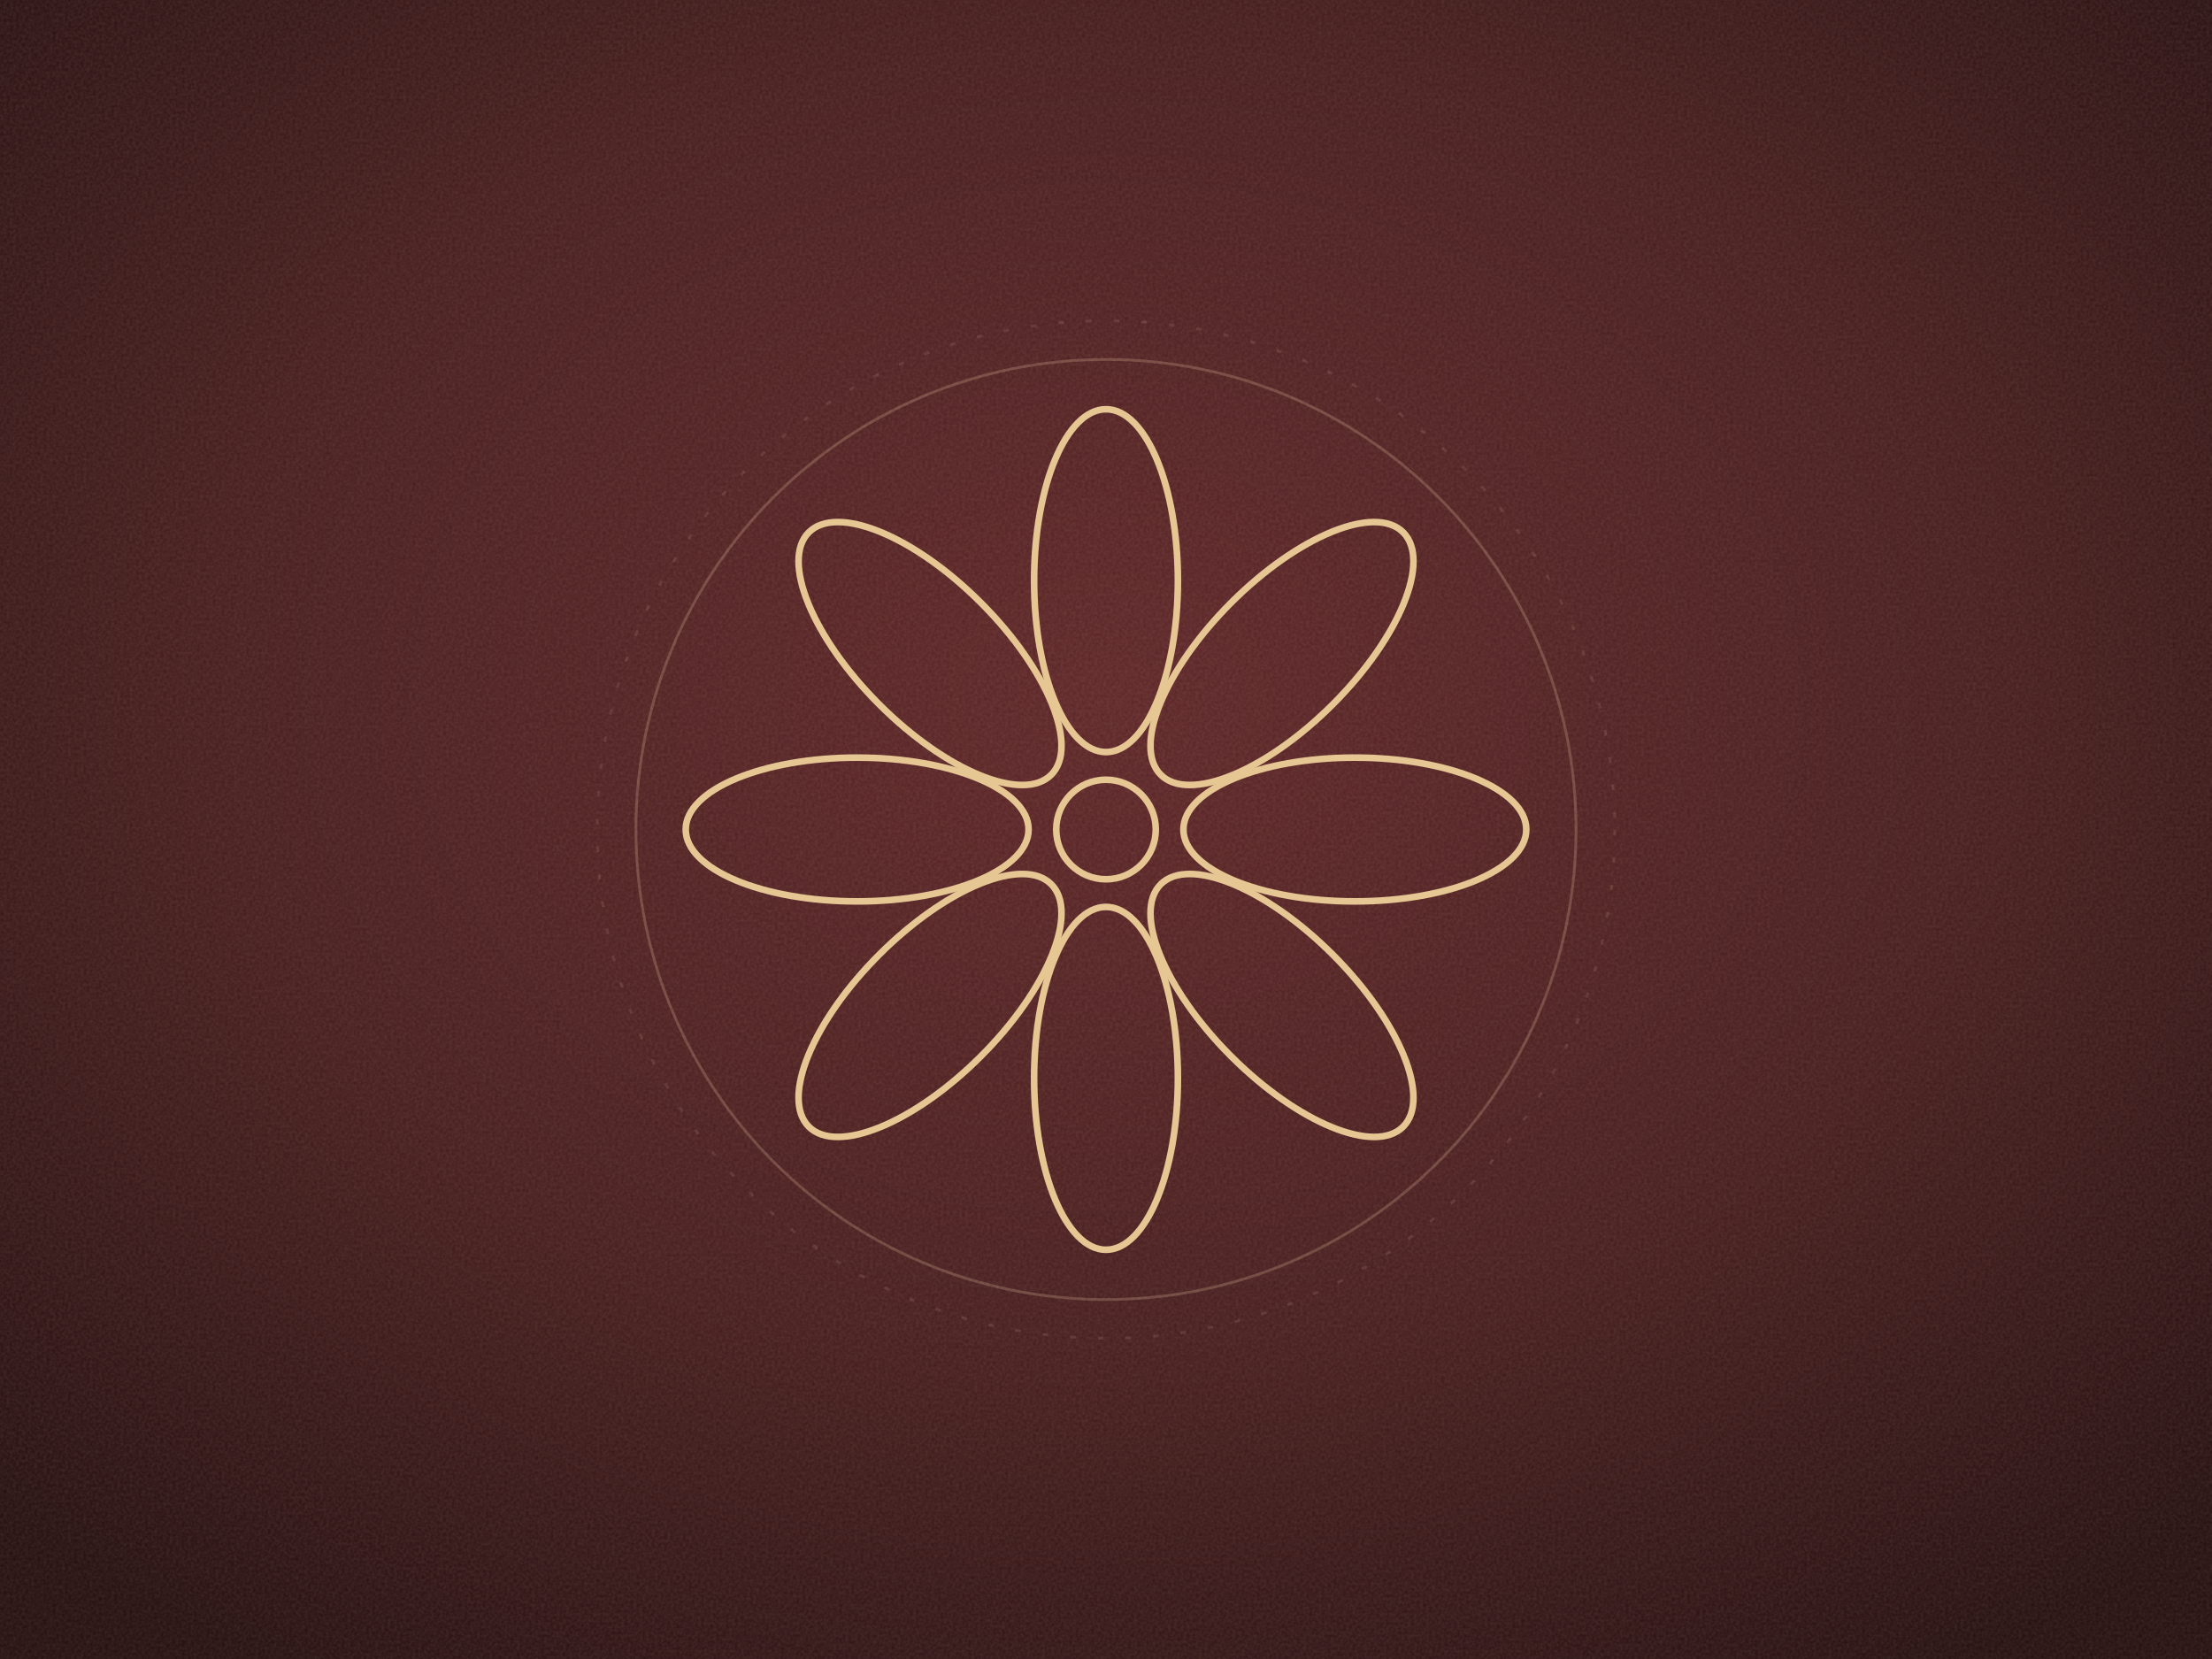
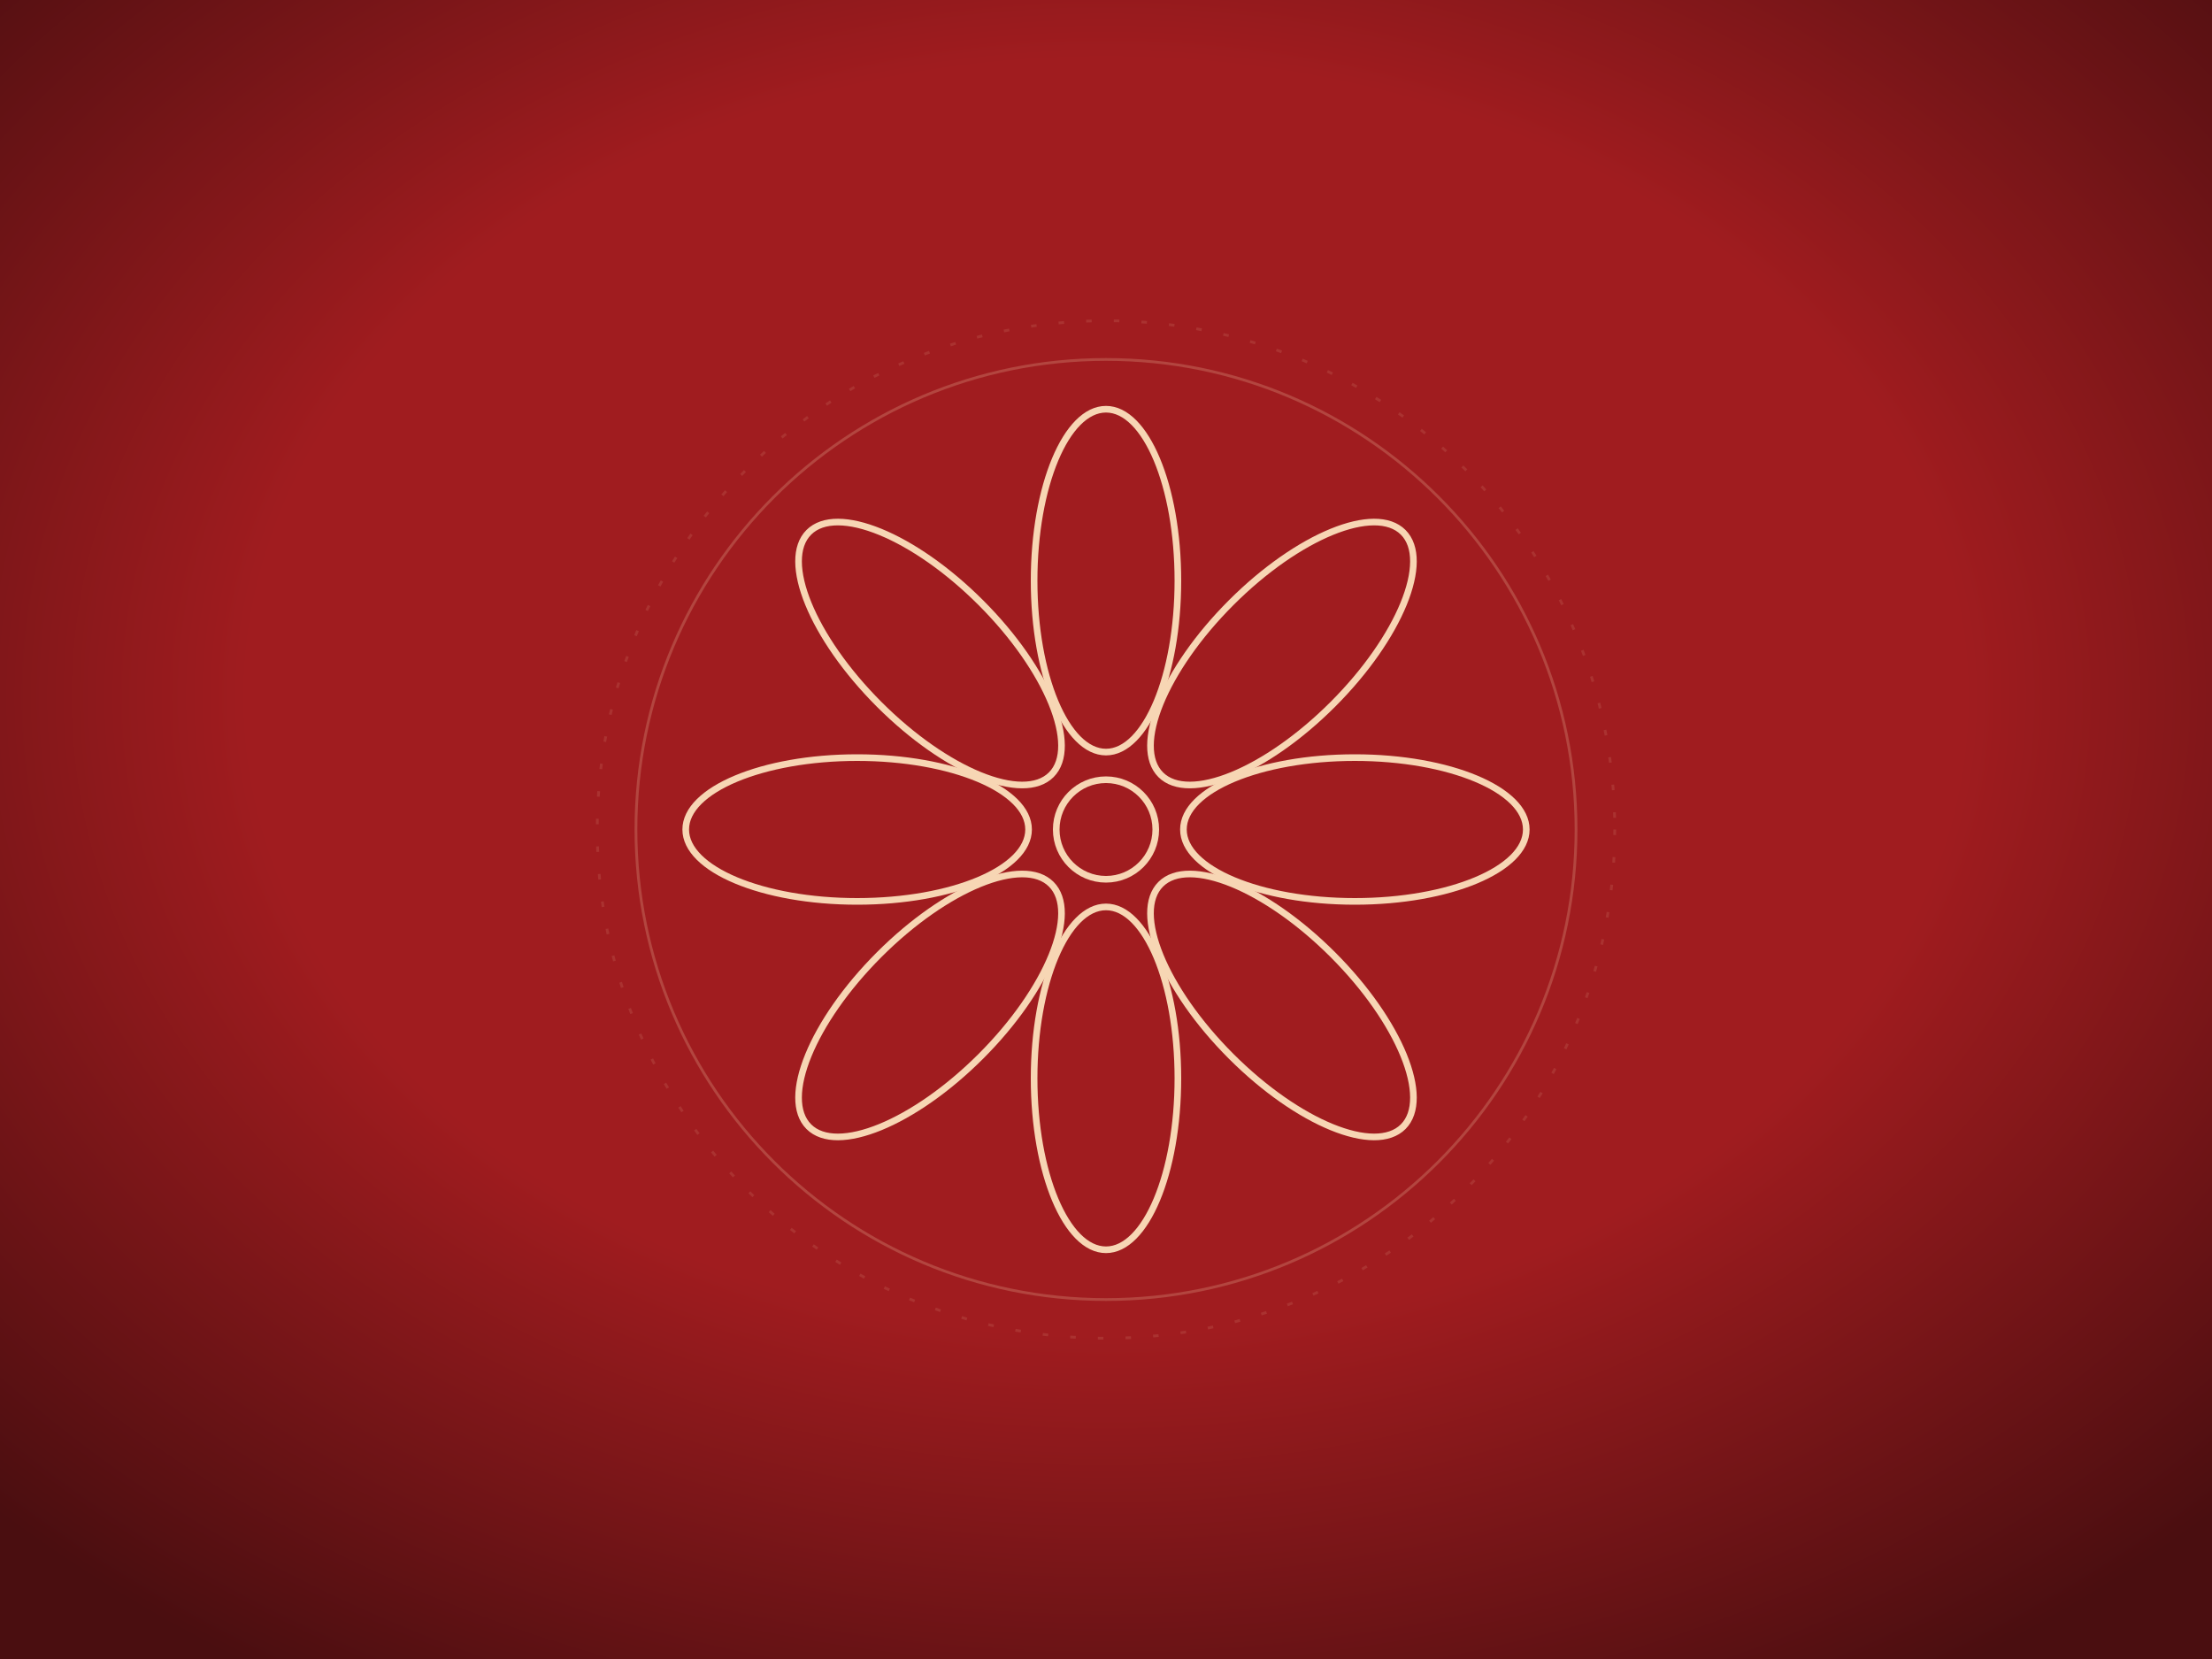
<svg xmlns="http://www.w3.org/2000/svg" viewBox="0 0 800 600" width="800" height="600">
  <defs>
    <radialGradient id="g" cx="50%" cy="42%" r="70%">
-       <stop offset="0" stop-color="#5c2326" />
-       <stop offset=".55" stop-color="#451B1D" />
-       <stop offset="1" stop-color="#220C0E" />
+       <stop offset="0" stop-color="#A01C1F" />
+       <stop offset=".55" stop-color="#A01C1F" />
+       <stop offset="1" stop-color="#4A0E10" />
    </radialGradient>
-     <filter id="n">
-       <feTurbulence type="fractalNoise" baseFrequency=".9" numOctaves="2" stitchTiles="stitch" />
-       <feColorMatrix values="0 0 0 0 1  0 0 0 0 .85  0 0 0 0 .6  0 0 0 .12 0" />
-     </filter>
  </defs>
  <rect width="800" height="600" fill="url(#g)" />
-   <rect width="800" height="600" filter="url(#n)" />
  <circle cx="400" cy="300" r="170" fill="none" stroke="#F7D6B4" stroke-opacity=".22" />
  <circle cx="400" cy="300" r="184" fill="none" stroke="#F7D6B4" stroke-opacity=".12" stroke-dasharray="2 8" />
-   <g fill="none" stroke="#E6C793" stroke-width="2.4" stroke-linecap="round" stroke-linejoin="round">
+   <g fill="none" stroke="#F7D6B4" stroke-width="2.4" stroke-linecap="round" stroke-linejoin="round">
    <ellipse cx="400" cy="210" rx="26" ry="62" transform="rotate(0 400 300)" />
    <ellipse cx="400" cy="210" rx="26" ry="62" transform="rotate(45 400 300)" />
    <ellipse cx="400" cy="210" rx="26" ry="62" transform="rotate(90 400 300)" />
    <ellipse cx="400" cy="210" rx="26" ry="62" transform="rotate(135 400 300)" />
    <ellipse cx="400" cy="210" rx="26" ry="62" transform="rotate(180 400 300)" />
    <ellipse cx="400" cy="210" rx="26" ry="62" transform="rotate(225 400 300)" />
    <ellipse cx="400" cy="210" rx="26" ry="62" transform="rotate(270 400 300)" />
    <ellipse cx="400" cy="210" rx="26" ry="62" transform="rotate(315 400 300)" />
    <circle cx="400" cy="300" r="18" />
  </g>
</svg>
